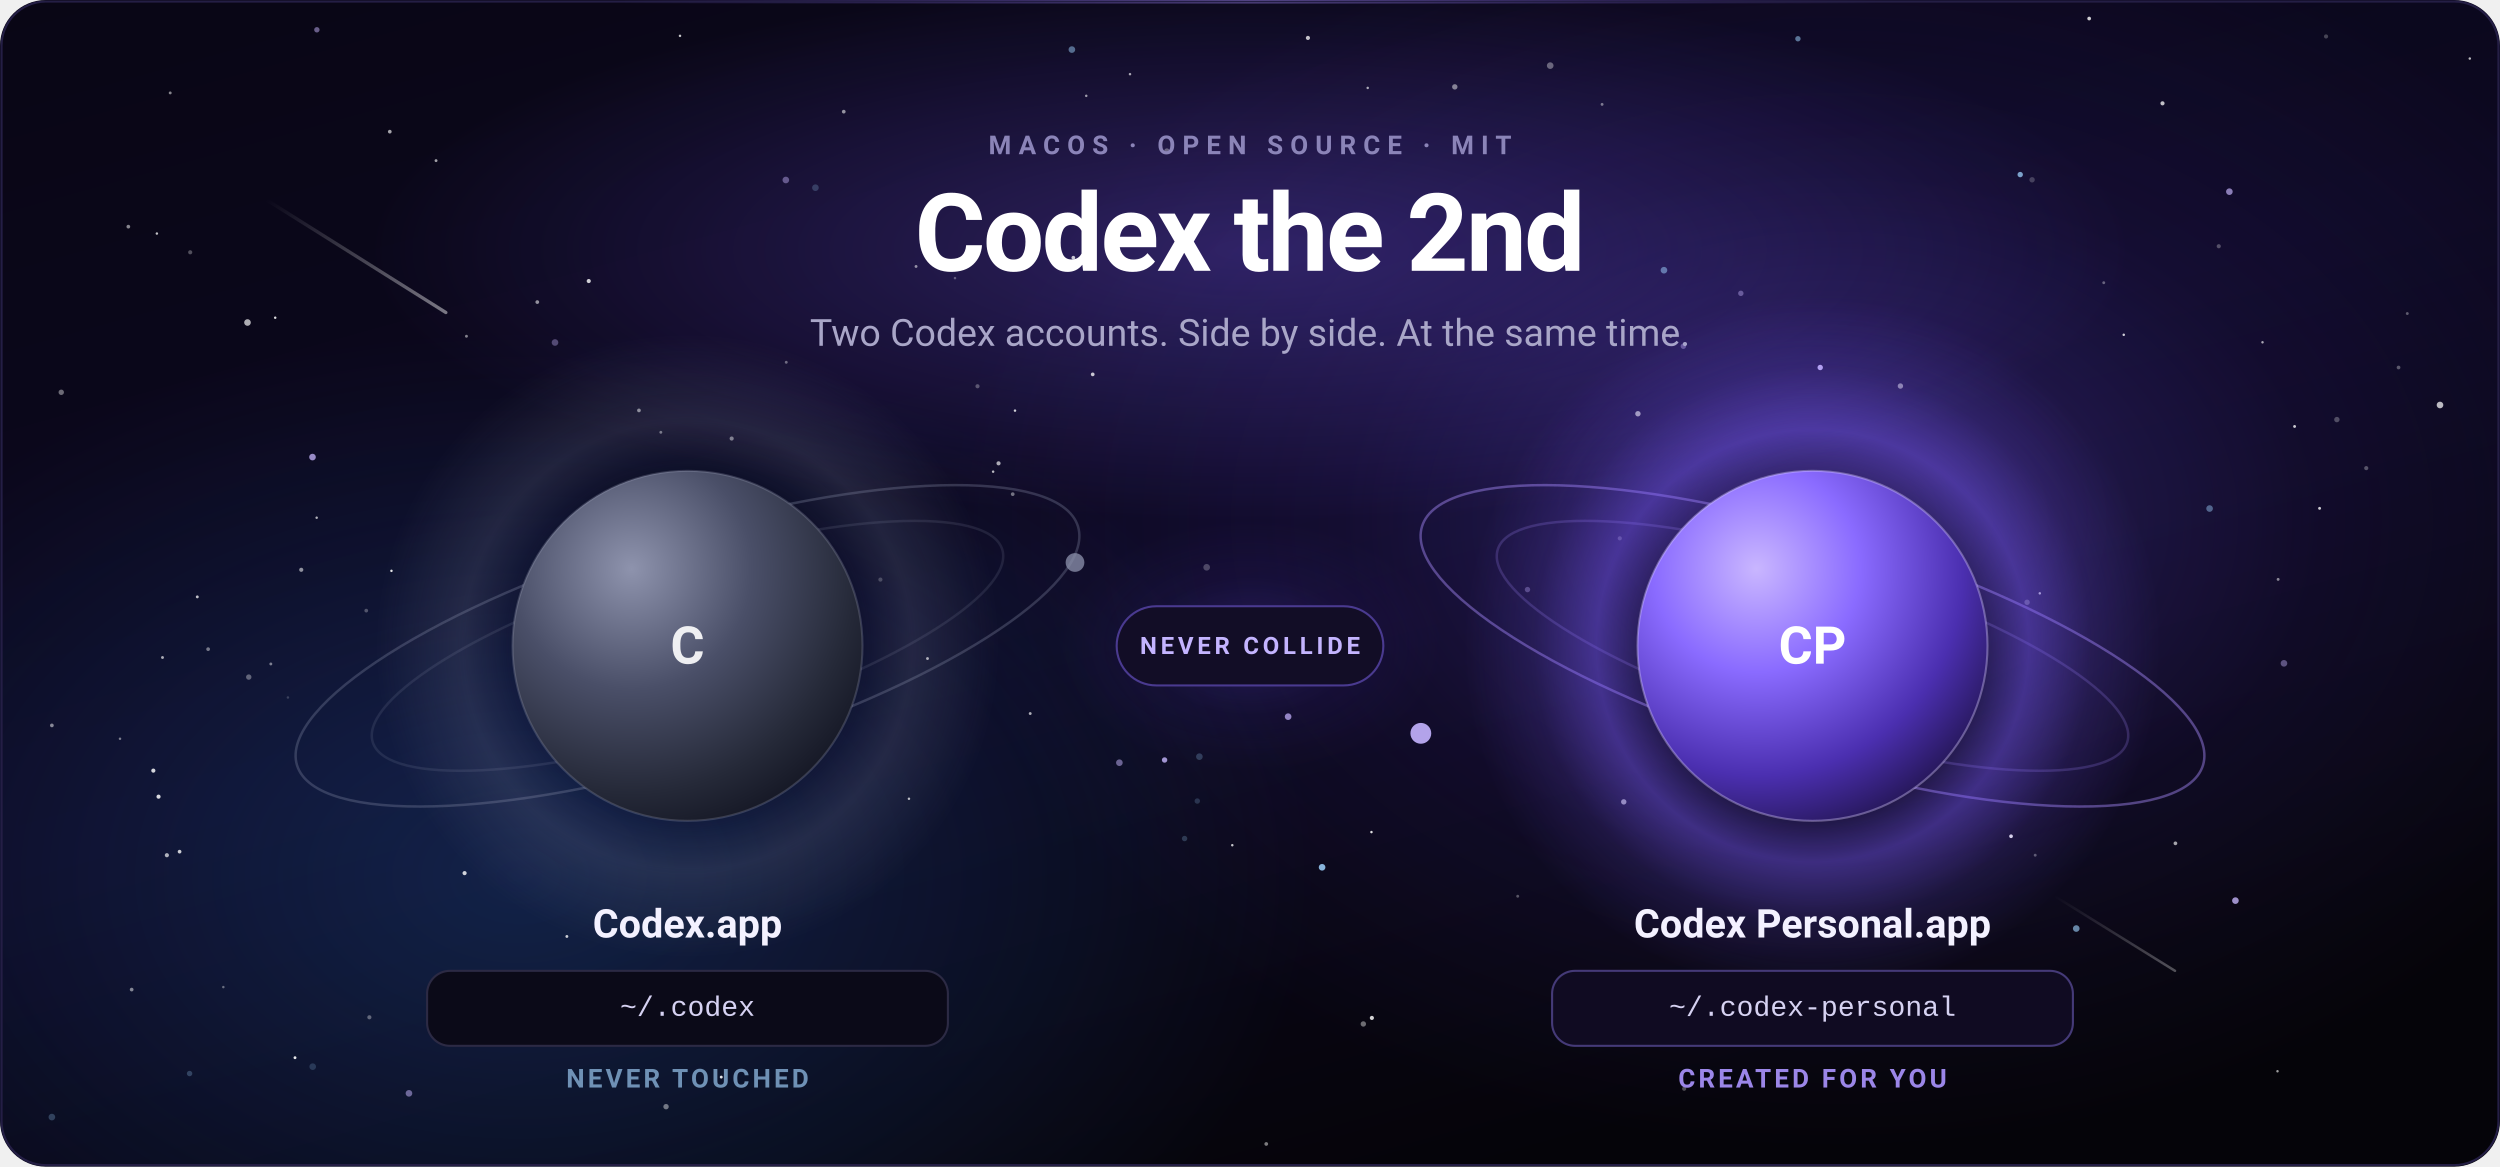
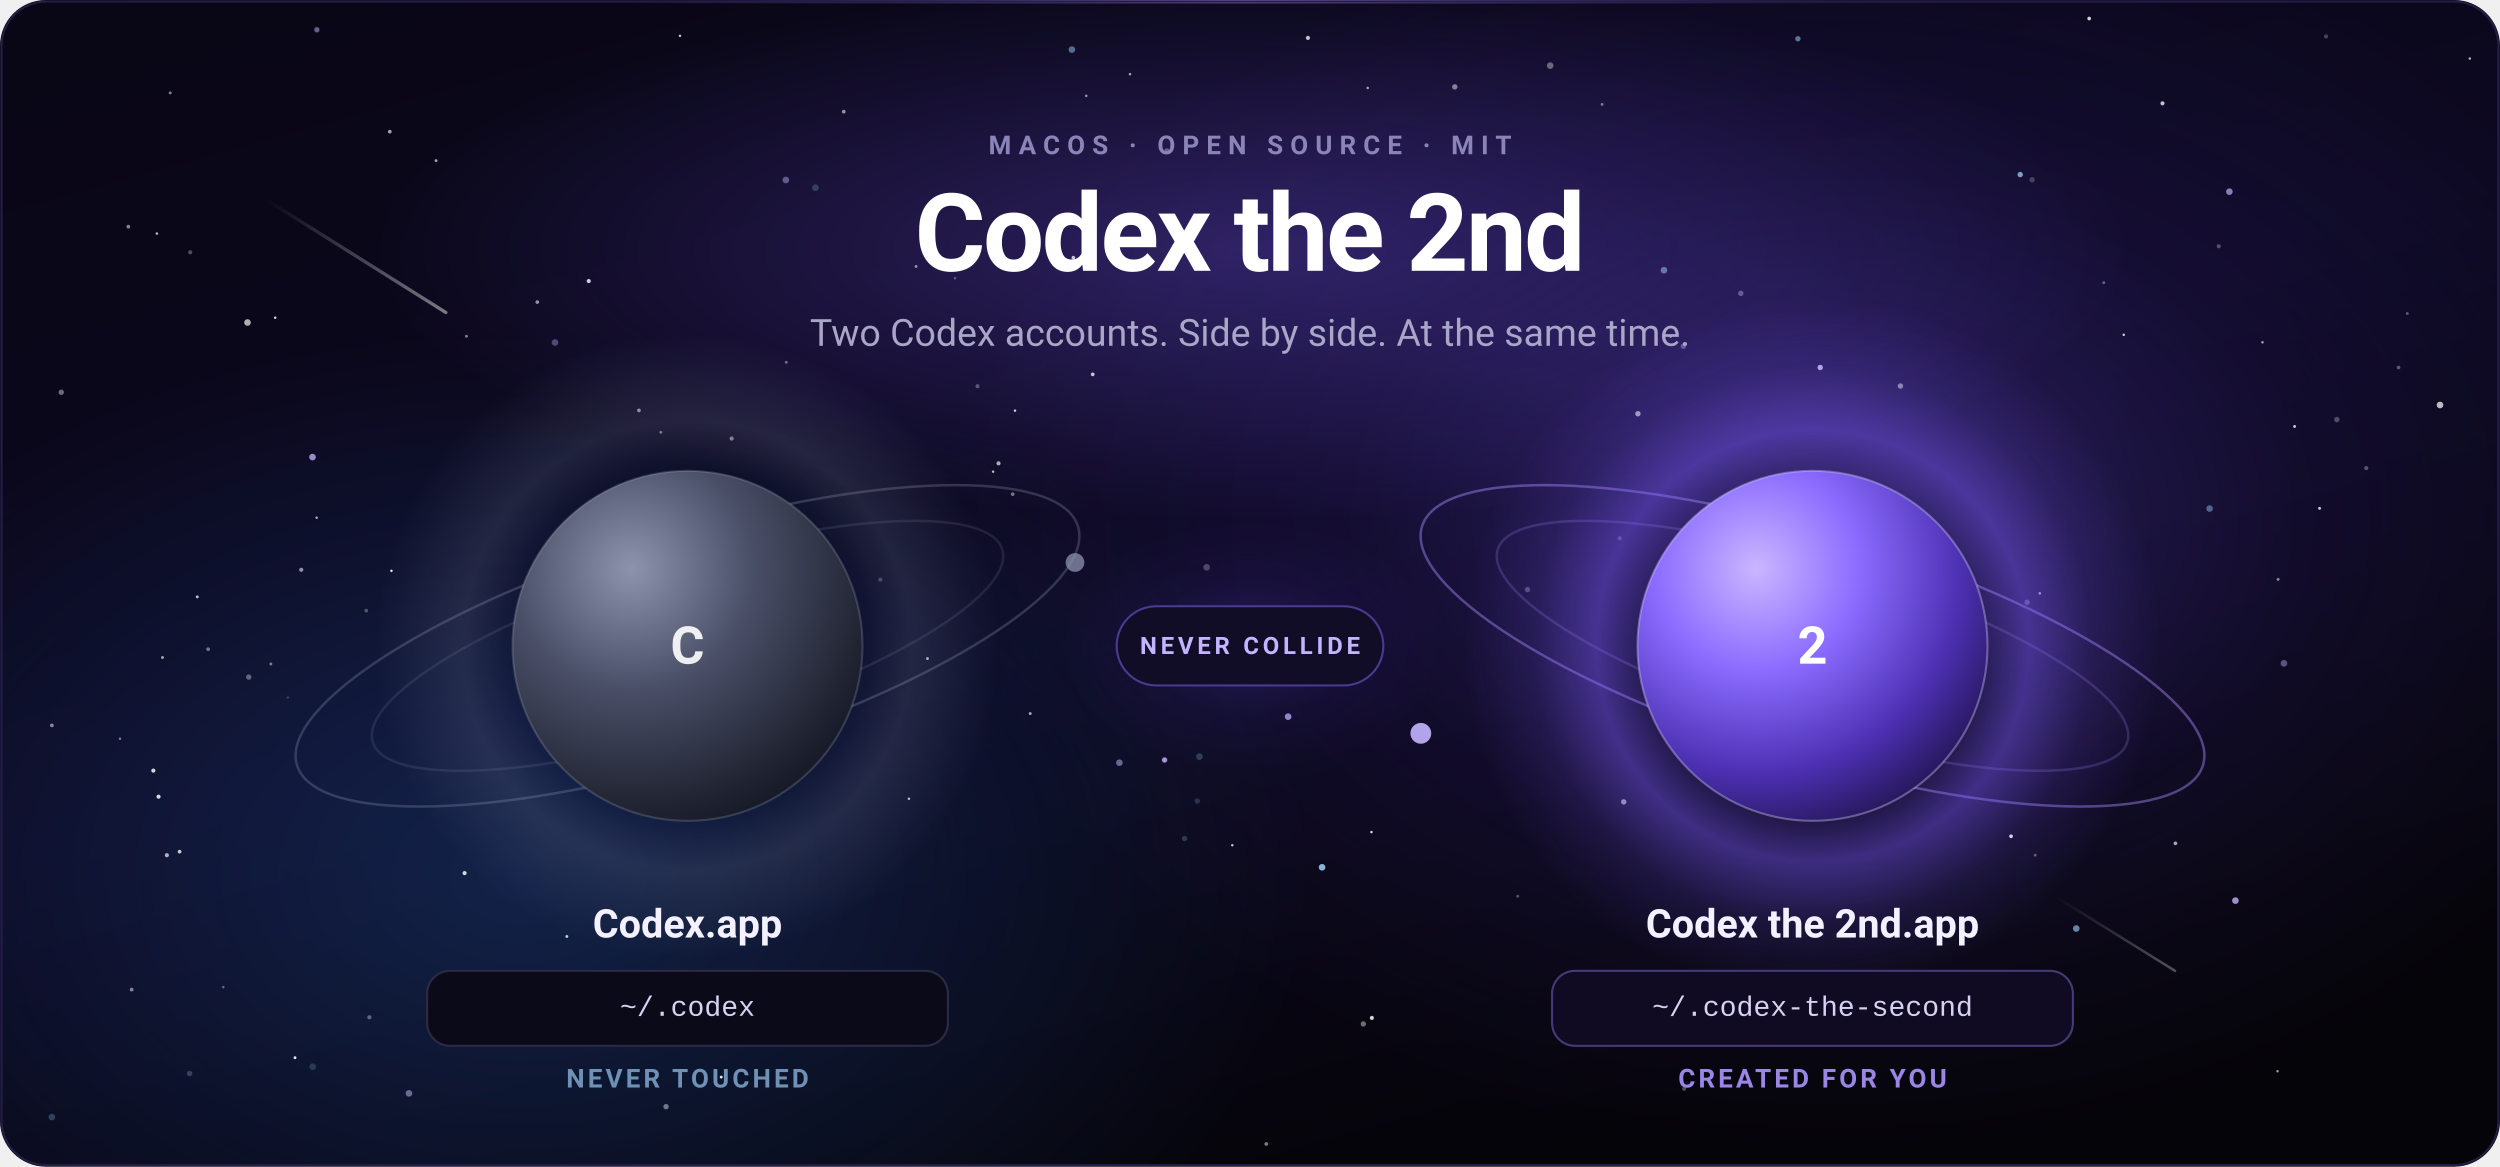
<svg xmlns="http://www.w3.org/2000/svg" viewBox="0 0 1200 560" width="1200" height="560" role="img" aria-label="Codex the 2nd - two Codex accounts running side by side in separate, isolated profiles">
  <defs>
    <linearGradient id="space" x1="0" y1="0" x2="0.6" y2="1">
      <stop offset="0" stop-color="#090615" />
      <stop offset="0.55" stop-color="#0C0820" />
      <stop offset="1" stop-color="#050409" />
    </linearGradient>
    <radialGradient id="nebulaA" cx="0.5" cy="0.5" r="0.5">
      <stop offset="0" stop-color="#7C5CFF" stop-opacity="0.34" />
      <stop offset="0.55" stop-color="#5B3FD6" stop-opacity="0.10" />
      <stop offset="1" stop-color="#5B3FD6" stop-opacity="0" />
    </radialGradient>
    <radialGradient id="nebulaB" cx="0.5" cy="0.5" r="0.5">
      <stop offset="0" stop-color="#2E7FE8" stop-opacity="0.22" />
      <stop offset="1" stop-color="#2E7FE8" stop-opacity="0" />
    </radialGradient>
    <radialGradient id="titleGlow" cx="0.5" cy="0.5" r="0.5">
      <stop offset="0" stop-color="#7C5CFF" stop-opacity="0.30" />
      <stop offset="1" stop-color="#7C5CFF" stop-opacity="0" />
    </radialGradient>
    <radialGradient id="worldA" cx="0.34" cy="0.28" r="0.82">
      <stop offset="0" stop-color="#8E93AD" />
      <stop offset="0.42" stop-color="#4A4F68" />
      <stop offset="0.78" stop-color="#252938" />
      <stop offset="1" stop-color="#111320" />
    </radialGradient>
    <radialGradient id="haloA" cx="0.5" cy="0.5" r="0.5">
      <stop offset="0.55" stop-color="#8E93AD" stop-opacity="0" />
      <stop offset="0.72" stop-color="#8E93AD" stop-opacity="0.16" />
      <stop offset="1" stop-color="#8E93AD" stop-opacity="0" />
    </radialGradient>
    <radialGradient id="worldB" cx="0.34" cy="0.28" r="0.82">
      <stop offset="0" stop-color="#C9B6FF" />
      <stop offset="0.36" stop-color="#8A6BFF" />
      <stop offset="0.72" stop-color="#4B2FB0" />
      <stop offset="1" stop-color="#1E1247" />
    </radialGradient>
    <radialGradient id="haloB" cx="0.5" cy="0.5" r="0.5">
      <stop offset="0.45" stop-color="#7C5CFF" stop-opacity="0" />
      <stop offset="0.62" stop-color="#7C5CFF" stop-opacity="0.42" />
      <stop offset="0.80" stop-color="#7C5CFF" stop-opacity="0.13" />
      <stop offset="1" stop-color="#7C5CFF" stop-opacity="0" />
    </radialGradient>
    <linearGradient id="ring" x1="0" y1="0" x2="1" y2="0">
      <stop offset="0" stop-color="#7C5CFF" stop-opacity="0" />
      <stop offset="0.5" stop-color="#A78BFA" stop-opacity="0.85" />
      <stop offset="1" stop-color="#7C5CFF" stop-opacity="0" />
    </linearGradient>
    <linearGradient id="topline" x1="0" y1="0" x2="1" y2="0">
      <stop offset="0" stop-color="#7C5CFF" stop-opacity="0" />
      <stop offset="0.5" stop-color="#A78BFA" stop-opacity="0.7" />
      <stop offset="1" stop-color="#7C5CFF" stop-opacity="0" />
    </linearGradient>
    <linearGradient id="streak" x1="0" y1="0" x2="1" y2="1">
      <stop offset="0" stop-color="#FFFFFF" stop-opacity="0" />
      <stop offset="1" stop-color="#FFFFFF" stop-opacity="0.75" />
    </linearGradient>
    <clipPath id="frame">
      <rect width="1200" height="560" rx="22" />
    </clipPath>
  </defs>
  <style>
    .sans { font-family: ui-sans-serif, -apple-system, BlinkMacSystemFont, "Segoe UI", Roboto, Helvetica, Arial, sans-serif; }
    .mono { font-family: ui-monospace, SFMono-Regular, Menlo, Consolas, "Liberation Mono", monospace; }
    .eyebrow { font-size: 12.5px; font-weight: 600; letter-spacing: 3.4px; fill: #8B84B8; }
    .title   { font-size: 52px; font-weight: 700; fill: #FFFFFF; letter-spacing: -1.2px; }
    .sub     { font-size: 18px; fill: #A9A6C8; }
    .app     { font-size: 19px; font-weight: 650; fill: #F3F1FF; }
    .path    { font-size: 13.5px; fill: #D6D2F2; }
    .note    { font-size: 12.5px; letter-spacing: 1.5px; font-weight: 600; }
    .badge   { font-size: 11.5px; font-weight: 700; letter-spacing: 1.8px; fill: #C4B4FF; }
    .foot    { font-size: 14px; fill: #7F7AA3; }
    .glyph   { font-size: 25px; font-weight: 700; fill: #FFFFFF; }
  </style>
  <g clip-path="url(#frame)">
    <rect width="1200" height="560" fill="url(#space)" />
    <ellipse cx="880" cy="250" rx="430" ry="300" fill="url(#nebulaA)" />
    <ellipse cx="250" cy="420" rx="380" ry="260" fill="url(#nebulaB)" />
    <ellipse cx="600" cy="120" rx="420" ry="130" fill="url(#titleGlow)" />
    <g>
      <circle cx="391.4" cy="90.1" r="1.6" fill="#9FD4FF" opacity="0.22" />
      <circle cx="119.4" cy="325.0" r="1.3" fill="#FFFFFF" opacity="0.34" />
      <circle cx="521.4" cy="46.0" r="0.6" fill="#FFFFFF" opacity="0.59" />
      <circle cx="78.0" cy="315.6" r="0.7" fill="#FFFFFF" opacity="0.65" />
      <circle cx="698.3" cy="41.7" r="1.3" fill="#FFFFFF" opacity="0.47" />
      <circle cx="63.2" cy="475.0" r="0.9" fill="#FFFFFF" opacity="0.49" />
      <circle cx="648.2" cy="318.6" r="1.3" fill="#FFFFFF" opacity="0.78" />
      <circle cx="130.0" cy="318.7" r="0.7" fill="#FFFFFF" opacity="0.46" />
      <circle cx="656.5" cy="42.2" r="0.6" fill="#FFFFFF" opacity="0.64" />
      <circle cx="595.8" cy="297.3" r="0.9" fill="#FFFFFF" opacity="0.52" />
      <circle cx="1101.4" cy="204.7" r="0.7" fill="#FFFFFF" opacity="0.77" />
      <circle cx="835.6" cy="140.8" r="1.3" fill="#C9B8FF" opacity="0.4" />
      <circle cx="1044.2" cy="404.8" r="0.9" fill="#FFFFFF" opacity="0.63" />
      <circle cx="94.7" cy="286.5" r="0.7" fill="#FFFFFF" opacity="0.74" />
      <circle cx="187.9" cy="274.0" r="0.6" fill="#FFFFFF" opacity="0.89" />
      <circle cx="99.9" cy="311.6" r="0.9" fill="#FFFFFF" opacity="0.43" />
      <circle cx="422.6" cy="278.2" r="1.0" fill="#FFFFFF" opacity="0.23" />
      <circle cx="118.8" cy="154.8" r="1.6" fill="#FFFFFF" opacity="0.67" />
      <circle cx="873.7" cy="176.4" r="1.3" fill="#C9B8FF" opacity="0.91" />
      <circle cx="1121.7" cy="201.4" r="1.3" fill="#FFFFFF" opacity="0.27" />
      <circle cx="266.4" cy="164.4" r="1.6" fill="#C9B8FF" opacity="0.36" />
      <circle cx="1093.5" cy="278.1" r="0.7" fill="#FFFFFF" opacity="0.51" />
      <circle cx="658.5" cy="488.6" r="1.0" fill="#FFFFFF" opacity="0.82" />
      <circle cx="458.4" cy="133.5" r="0.6" fill="#FFFFFF" opacity="0.31" />
      <circle cx="282.6" cy="134.9" r="1.0" fill="#FFFFFF" opacity="0.8" />
      <circle cx="223.9" cy="161.4" r="0.7" fill="#FFFFFF" opacity="0.49" />
      <circle cx="445.2" cy="316.1" r="0.7" fill="#FFFFFF" opacity="0.69" />
      <circle cx="618.3" cy="344.0" r="1.6" fill="#C9B8FF" opacity="0.73" />
      <circle cx="1073.0" cy="432.3" r="1.6" fill="#C9B8FF" opacity="0.77" />
      <circle cx="479.3" cy="222.4" r="1.0" fill="#FFFFFF" opacity="0.65" />
      <circle cx="81.7" cy="44.6" r="0.7" fill="#FFFFFF" opacity="0.51" />
      <circle cx="138.2" cy="334.8" r="0.6" fill="#FFFFFF" opacity="0.18" />
      <circle cx="187.1" cy="63.2" r="0.9" fill="#FFFFFF" opacity="0.63" />
      <circle cx="91.3" cy="121.1" r="1.0" fill="#FFFFFF" opacity="0.29" />
      <circle cx="306.7" cy="197.0" r="0.9" fill="#FFFFFF" opacity="0.53" />
      <circle cx="144.6" cy="273.5" r="1.0" fill="#FFFFFF" opacity="0.54" />
      <circle cx="377.2" cy="86.4" r="1.6" fill="#C9B8FF" opacity="0.43" />
      <circle cx="574.7" cy="384.5" r="1.3" fill="#9FD4FF" opacity="0.2" />
      <circle cx="436.3" cy="383.4" r="0.6" fill="#FFFFFF" opacity="0.74" />
      <circle cx="317.2" cy="207.5" r="0.7" fill="#FFFFFF" opacity="0.44" />
      <circle cx="272.1" cy="449.5" r="0.7" fill="#FFFFFF" opacity="0.78" />
      <circle cx="976.9" cy="410.5" r="0.7" fill="#FFFFFF" opacity="0.33" />
      <circle cx="591.5" cy="405.7" r="0.6" fill="#FFFFFF" opacity="0.76" />
      <circle cx="567.1" cy="113.3" r="1.3" fill="#C9B8FF" opacity="0.89" />
      <circle cx="965.3" cy="401.4" r="0.9" fill="#FFFFFF" opacity="0.89" />
      <circle cx="439.7" cy="127.9" r="0.7" fill="#FFFFFF" opacity="0.53" />
      <circle cx="575.7" cy="363.2" r="1.6" fill="#9FD4FF" opacity="0.24" />
      <circle cx="150.0" cy="219.4" r="1.6" fill="#C9B8FF" opacity="0.74" />
      <circle cx="1060.6" cy="244.1" r="1.6" fill="#9FD4FF" opacity="0.43" />
      <circle cx="476.7" cy="226.4" r="0.6" fill="#FFFFFF" opacity="0.72" />
      <circle cx="209.3" cy="77.1" r="0.7" fill="#FFFFFF" opacity="0.62" />
      <circle cx="559.0" cy="364.8" r="1.3" fill="#C9B8FF" opacity="0.79" />
      <circle cx="786.2" cy="198.6" r="1.3" fill="#FFFFFF" opacity="0.59" />
      <circle cx="24.9" cy="536.2" r="1.6" fill="#9FD4FF" opacity="0.26" />
      <circle cx="1113.4" cy="244.0" r="0.7" fill="#FFFFFF" opacity="0.79" />
      <circle cx="257.9" cy="145.0" r="0.9" fill="#FFFFFF" opacity="0.55" />
      <circle cx="912.2" cy="185.3" r="1.3" fill="#FFFFFF" opacity="0.49" />
      <circle cx="80.1" cy="410.5" r="1.0" fill="#FFFFFF" opacity="0.67" />
      <circle cx="973.0" cy="289.1" r="1.3" fill="#FFFFFF" opacity="0.28" />
      <circle cx="627.8" cy="18.2" r="1.0" fill="#FFFFFF" opacity="0.75" />
      <circle cx="728.5" cy="430.2" r="0.7" fill="#FFFFFF" opacity="0.31" />
      <circle cx="568.6" cy="402.5" r="1.3" fill="#9FD4FF" opacity="0.23" />
      <circle cx="621.7" cy="310.2" r="0.6" fill="#FFFFFF" opacity="0.83" />
      <circle cx="75.3" cy="112.1" r="0.6" fill="#FFFFFF" opacity="0.75" />
      <circle cx="609.1" cy="313.6" r="0.6" fill="#FFFFFF" opacity="0.51" />
      <circle cx="733.2" cy="283.0" r="1.3" fill="#C9B8FF" opacity="0.33" />
      <circle cx="543.6" cy="298.1" r="1.0" fill="#FFFFFF" opacity="0.56" />
      <circle cx="1065.0" cy="118.2" r="1.0" fill="#FFFFFF" opacity="0.28" />
      <circle cx="152.0" cy="248.5" r="0.6" fill="#FFFFFF" opacity="0.68" />
      <circle cx="515.2" cy="123.7" r="0.9" fill="#FFFFFF" opacity="0.76" />
      <circle cx="1070.1" cy="92.0" r="1.6" fill="#C9B8FF" opacity="0.66" />
      <circle cx="177.3" cy="488.3" r="1.0" fill="#FFFFFF" opacity="0.34" />
      <circle cx="1135.8" cy="224.7" r="1.0" fill="#FFFFFF" opacity="0.3" />
      <circle cx="798.7" cy="129.7" r="1.6" fill="#9FD4FF" opacity="0.5" />
      <circle cx="486.1" cy="237.2" r="0.9" fill="#FFFFFF" opacity="0.42" />
      <circle cx="863.0" cy="18.6" r="1.3" fill="#9FD4FF" opacity="0.52" />
      <circle cx="29.4" cy="188.3" r="1.3" fill="#FFFFFF" opacity="0.4" />
      <circle cx="141.6" cy="507.7" r="0.7" fill="#FFFFFF" opacity="0.9" />
      <circle cx="132.1" cy="152.5" r="0.6" fill="#FFFFFF" opacity="0.85" />
      <circle cx="223.0" cy="419.1" r="1.0" fill="#FFFFFF" opacity="0.81" />
      <circle cx="808.4" cy="522.6" r="1.0" fill="#FFFFFF" opacity="0.29" />
      <circle cx="1096.3" cy="318.4" r="1.6" fill="#C9B8FF" opacity="0.42" />
      <circle cx="76.1" cy="382.4" r="1.0" fill="#FFFFFF" opacity="0.84" />
      <circle cx="326.4" cy="17.2" r="0.6" fill="#FFFFFF" opacity="0.77" />
      <circle cx="107.2" cy="473.8" r="0.6" fill="#FFFFFF" opacity="0.38" />
      <circle cx="152.1" cy="14.3" r="1.3" fill="#C9B8FF" opacity="0.49" />
      <circle cx="744.1" cy="31.5" r="1.6" fill="#FFFFFF" opacity="0.36" />
      <circle cx="1155.5" cy="150.5" r="0.7" fill="#FFFFFF" opacity="0.33" />
      <circle cx="377.4" cy="173.9" r="0.7" fill="#FFFFFF" opacity="0.39" />
      <circle cx="600.1" cy="104.8" r="0.9" fill="#FFFFFF" opacity="0.77" />
      <circle cx="1185.5" cy="28.1" r="0.6" fill="#FFFFFF" opacity="0.72" />
      <circle cx="660.4" cy="111.1" r="1.0" fill="#FFFFFF" opacity="0.36" />
      <circle cx="537.3" cy="366.1" r="1.6" fill="#C9B8FF" opacity="0.5" />
      <circle cx="654.4" cy="491.5" r="1.3" fill="#FFFFFF" opacity="0.41" />
      <circle cx="1171.2" cy="194.4" r="1.6" fill="#FFFFFF" opacity="0.72" />
      <circle cx="487.2" cy="197.1" r="0.6" fill="#FFFFFF" opacity="0.8" />
      <circle cx="24.9" cy="348.2" r="0.9" fill="#FFFFFF" opacity="0.5" />
      <circle cx="73.6" cy="369.9" r="1.0" fill="#FFFFFF" opacity="0.82" />
      <circle cx="801.9" cy="161.4" r="0.7" fill="#FFFFFF" opacity="0.69" />
      <circle cx="61.6" cy="108.8" r="0.9" fill="#FFFFFF" opacity="0.51" />
      <circle cx="319.7" cy="531.2" r="1.3" fill="#FFFFFF" opacity="0.42" />
      <circle cx="1151.3" cy="176.4" r="0.9" fill="#FFFFFF" opacity="0.32" />
      <circle cx="405.0" cy="53.6" r="0.9" fill="#FFFFFF" opacity="0.55" />
      <circle cx="975.4" cy="86.3" r="1.3" fill="#FFFFFF" opacity="0.21" />
      <circle cx="634.6" cy="416.3" r="1.6" fill="#9FD4FF" opacity="0.84" />
      <circle cx="469.2" cy="185.4" r="1.0" fill="#FFFFFF" opacity="0.29" />
      <circle cx="969.7" cy="83.8" r="1.3" fill="#9FD4FF" opacity="0.74" />
      <circle cx="996.6" cy="445.7" r="1.6" fill="#9FD4FF" opacity="0.61" />
      <circle cx="57.6" cy="354.6" r="0.6" fill="#FFFFFF" opacity="0.46" />
      <circle cx="542.4" cy="35.6" r="0.6" fill="#FFFFFF" opacity="0.64" />
      <circle cx="91.0" cy="515.3" r="1.3" fill="#9FD4FF" opacity="0.25" />
      <circle cx="86.2" cy="408.8" r="0.9" fill="#FFFFFF" opacity="0.78" />
      <circle cx="1009.8" cy="135.7" r="0.7" fill="#FFFFFF" opacity="0.35" />
      <circle cx="777.5" cy="258.4" r="1.0" fill="#FFFFFF" opacity="0.24" />
      <circle cx="1086.0" cy="164.3" r="0.6" fill="#FFFFFF" opacity="0.64" />
      <circle cx="769.0" cy="50.1" r="0.7" fill="#FFFFFF" opacity="0.43" />
      <circle cx="779.4" cy="384.9" r="1.3" fill="#FFFFFF" opacity="0.6" />
      <circle cx="579.2" cy="272.3" r="1.6" fill="#FFFFFF" opacity="0.25" />
      <circle cx="808.0" cy="166.2" r="1.3" fill="#C9B8FF" opacity="0.39" />
      <circle cx="560.1" cy="72.5" r="1.3" fill="#FFFFFF" opacity="0.33" />
      <circle cx="1116.5" cy="17.5" r="1.0" fill="#FFFFFF" opacity="0.24" />
      <circle cx="607.8" cy="549.1" r="0.9" fill="#FFFFFF" opacity="0.47" />
      <circle cx="1093.2" cy="514.2" r="0.6" fill="#FFFFFF" opacity="0.61" />
      <circle cx="175.8" cy="293.1" r="0.9" fill="#FFFFFF" opacity="0.28" />
      <circle cx="979.1" cy="284.8" r="0.6" fill="#FFFFFF" opacity="0.7" />
      <circle cx="282.0" cy="496.4" r="1.0" fill="#FFFFFF" opacity="0.47" />
      <circle cx="196.3" cy="524.8" r="1.6" fill="#C9B8FF" opacity="0.51" />
      <circle cx="1002.8" cy="8.9" r="0.9" fill="#FFFFFF" opacity="0.8" />
      <circle cx="150.1" cy="512.0" r="1.6" fill="#9FD4FF" opacity="0.19" />
      <circle cx="351.2" cy="210.5" r="1.0" fill="#FFFFFF" opacity="0.47" />
      <circle cx="1038.0" cy="49.6" r="1.0" fill="#FFFFFF" opacity="0.74" />
      <circle cx="1019.4" cy="160.7" r="0.6" fill="#FFFFFF" opacity="0.8" />
      <circle cx="346.2" cy="517.0" r="0.7" fill="#FFFFFF" opacity="0.9" />
      <circle cx="524.5" cy="179.7" r="0.9" fill="#FFFFFF" opacity="0.76" />
      <circle cx="514.5" cy="23.8" r="1.6" fill="#9FD4FF" opacity="0.48" />
      <circle cx="658.3" cy="399.4" r="0.6" fill="#FFFFFF" opacity="0.87" />
      <circle cx="494.5" cy="342.5" r="0.7" fill="#FFFFFF" opacity="0.66" />
    </g>
    <path d="M 128 96 L 214 150" stroke="url(#streak)" stroke-width="1.6" stroke-linecap="round" opacity="0.6" />
    <path d="M 986 430 L 1044 466" stroke="url(#streak)" stroke-width="1.2" stroke-linecap="round" opacity="0.4" />
    <rect x="300" y="0" width="600" height="1.6" fill="url(#topline)" />
    <text class="sans eyebrow" x="600" y="74" text-anchor="middle">MACOS · OPEN SOURCE · MIT</text>
    <text class="sans title" x="600" y="130" text-anchor="middle">Codex the 2nd</text>
    <text class="sans sub" x="600" y="166" text-anchor="middle">Two Codex accounts. Side by side. At the same time.</text>
    <g>
      <ellipse cx="330" cy="310" rx="196" ry="54" fill="none" stroke="#8E93AD" stroke-opacity="0.3" stroke-width="1.2" transform="rotate(-17 330 310)" />
      <ellipse cx="330" cy="310" rx="158" ry="40" fill="none" stroke="#8E93AD" stroke-opacity="0.16" stroke-width="1.2" transform="rotate(-17 330 310)" />
      <circle cx="330" cy="310" r="150" fill="url(#haloA)" />
      <circle cx="330" cy="310" r="84" fill="url(#worldA)" />
      <circle cx="330" cy="310" r="84" fill="none" stroke="#B9BDD4" stroke-opacity="0.22" />
      <text class="sans glyph" x="330" y="310" text-anchor="middle" dominant-baseline="central" opacity="0.9">C</text>
      <circle cx="516" cy="270" r="4.5" fill="#8E93AD" opacity="0.75" />
    </g>
    <g>
      <ellipse cx="870" cy="310" rx="196" ry="54" fill="none" stroke="#A78BFA" stroke-opacity="0.45" stroke-width="1.2" transform="rotate(17 870 310)" />
      <ellipse cx="870" cy="310" rx="158" ry="40" fill="none" stroke="#A78BFA" stroke-opacity="0.22" stroke-width="1.2" transform="rotate(17 870 310)" />
      <circle cx="870" cy="310" r="168" fill="url(#haloB)" />
      <circle cx="870" cy="310" r="84" fill="url(#worldB)" />
      <circle cx="870" cy="310" r="84" fill="none" stroke="#D8CBFF" stroke-opacity="0.38" />
-       <text class="sans glyph" x="870" y="310" text-anchor="middle" dominant-baseline="central">CP</text>
+       <text class="sans glyph" x="870" y="310" text-anchor="middle" dominant-baseline="central">2</text>
      <circle cx="682" cy="352" r="5" fill="#C4B4FF" opacity="0.9" />
    </g>
    <g>
      <ellipse cx="600" cy="310" rx="92" ry="60" fill="url(#nebulaA)" opacity="0.7" />
      <rect x="536" y="291" width="128" height="38" rx="19" fill="#120D26" stroke="#4A3A90" />
      <text class="sans badge" x="600" y="310" text-anchor="middle" dominant-baseline="central">NEVER COLLIDE</text>
    </g>
    <g>
      <text class="sans app" x="330" y="450" text-anchor="middle">Codex.app</text>
      <rect x="205" y="466" width="250" height="36" rx="11" fill="#0B0A18" stroke="#2C2A44" />
      <text class="mono path" x="330" y="484" text-anchor="middle" dominant-baseline="central">~/.codex</text>
      <text class="sans note" x="330" y="522" text-anchor="middle" fill="#6F91B5">NEVER TOUCHED</text>
    </g>
    <g>
-       <text class="sans app" x="870" y="450" text-anchor="middle">Codex Personal.app</text>
+       <text class="sans app" x="870" y="450" text-anchor="middle">Codex the 2nd.app</text>
      <rect x="745" y="466" width="250" height="36" rx="11" fill="#100B22" stroke="#453A78" />
-       <text class="mono path" x="870" y="484" text-anchor="middle" dominant-baseline="central">~/.codex-personal</text>
+       <text class="mono path" x="870" y="484" text-anchor="middle" dominant-baseline="central">~/.codex-the-second</text>
      <text class="sans note" x="870" y="522" text-anchor="middle" fill="#9B86E8">CREATED FOR YOU</text>
    </g>
    <rect x="0.75" y="0.75" width="1198.5" height="558.5" rx="21.25" fill="none" stroke="#241E45" />
  </g>
</svg>
